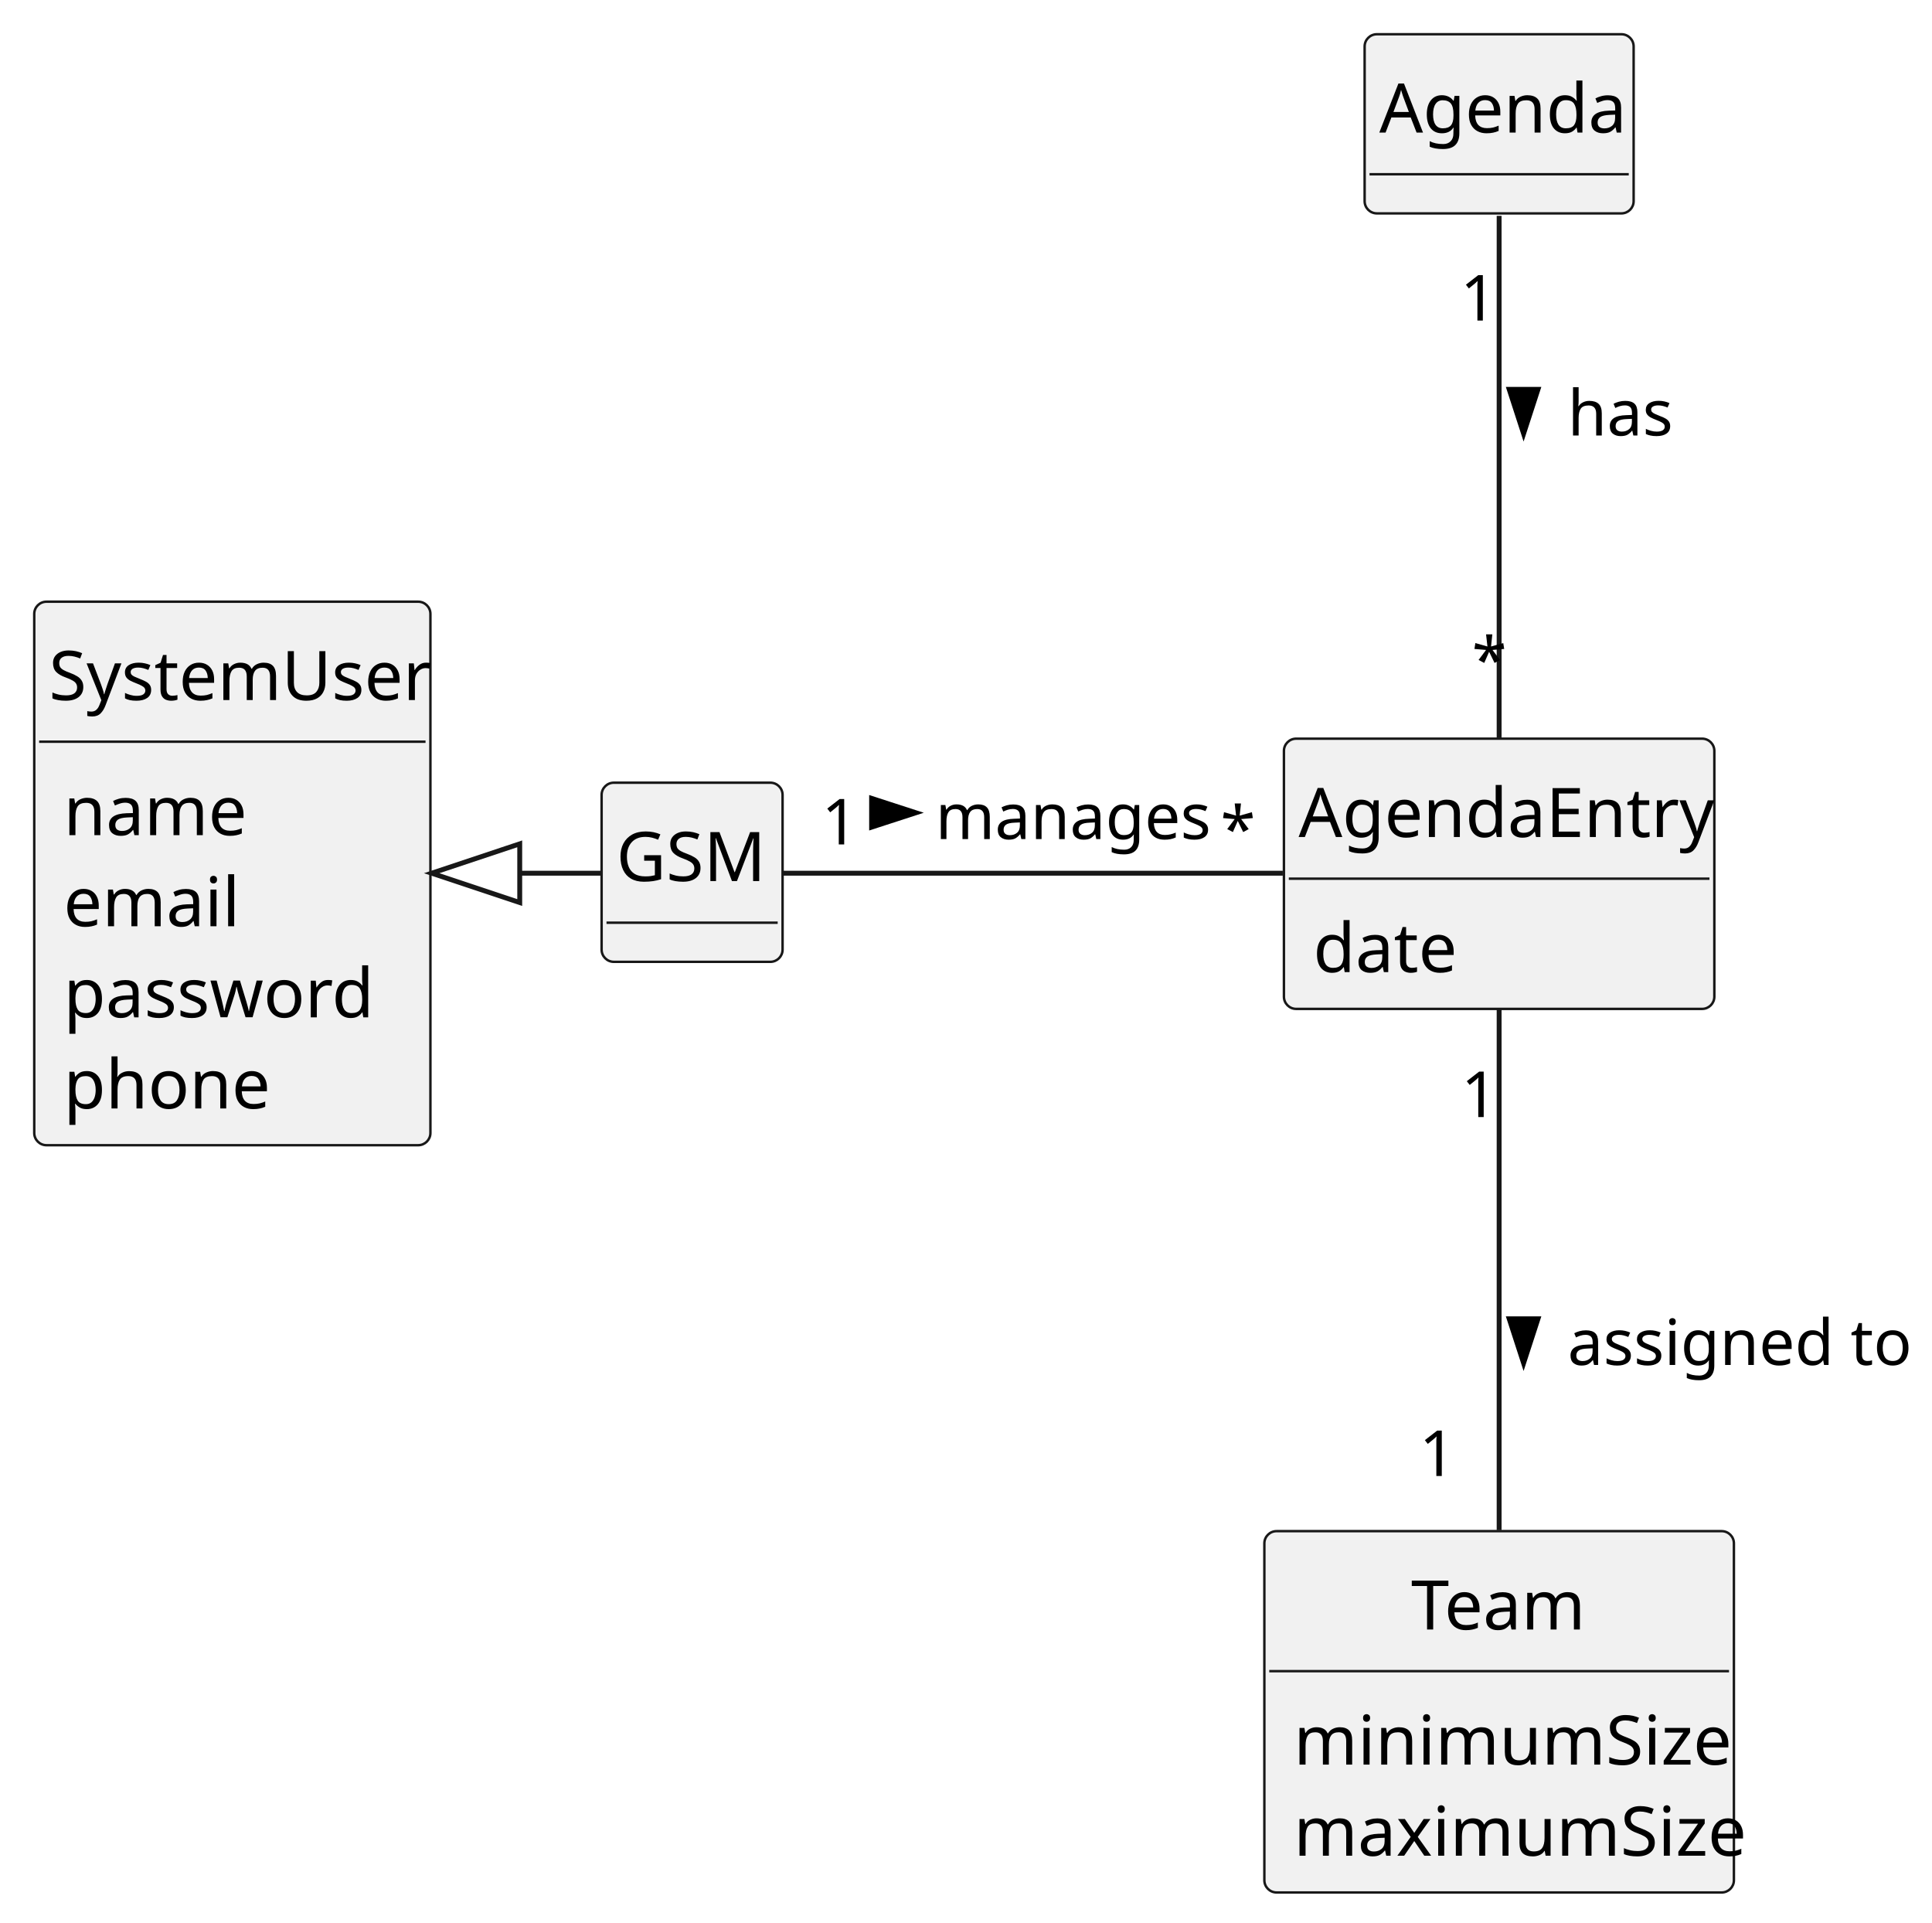
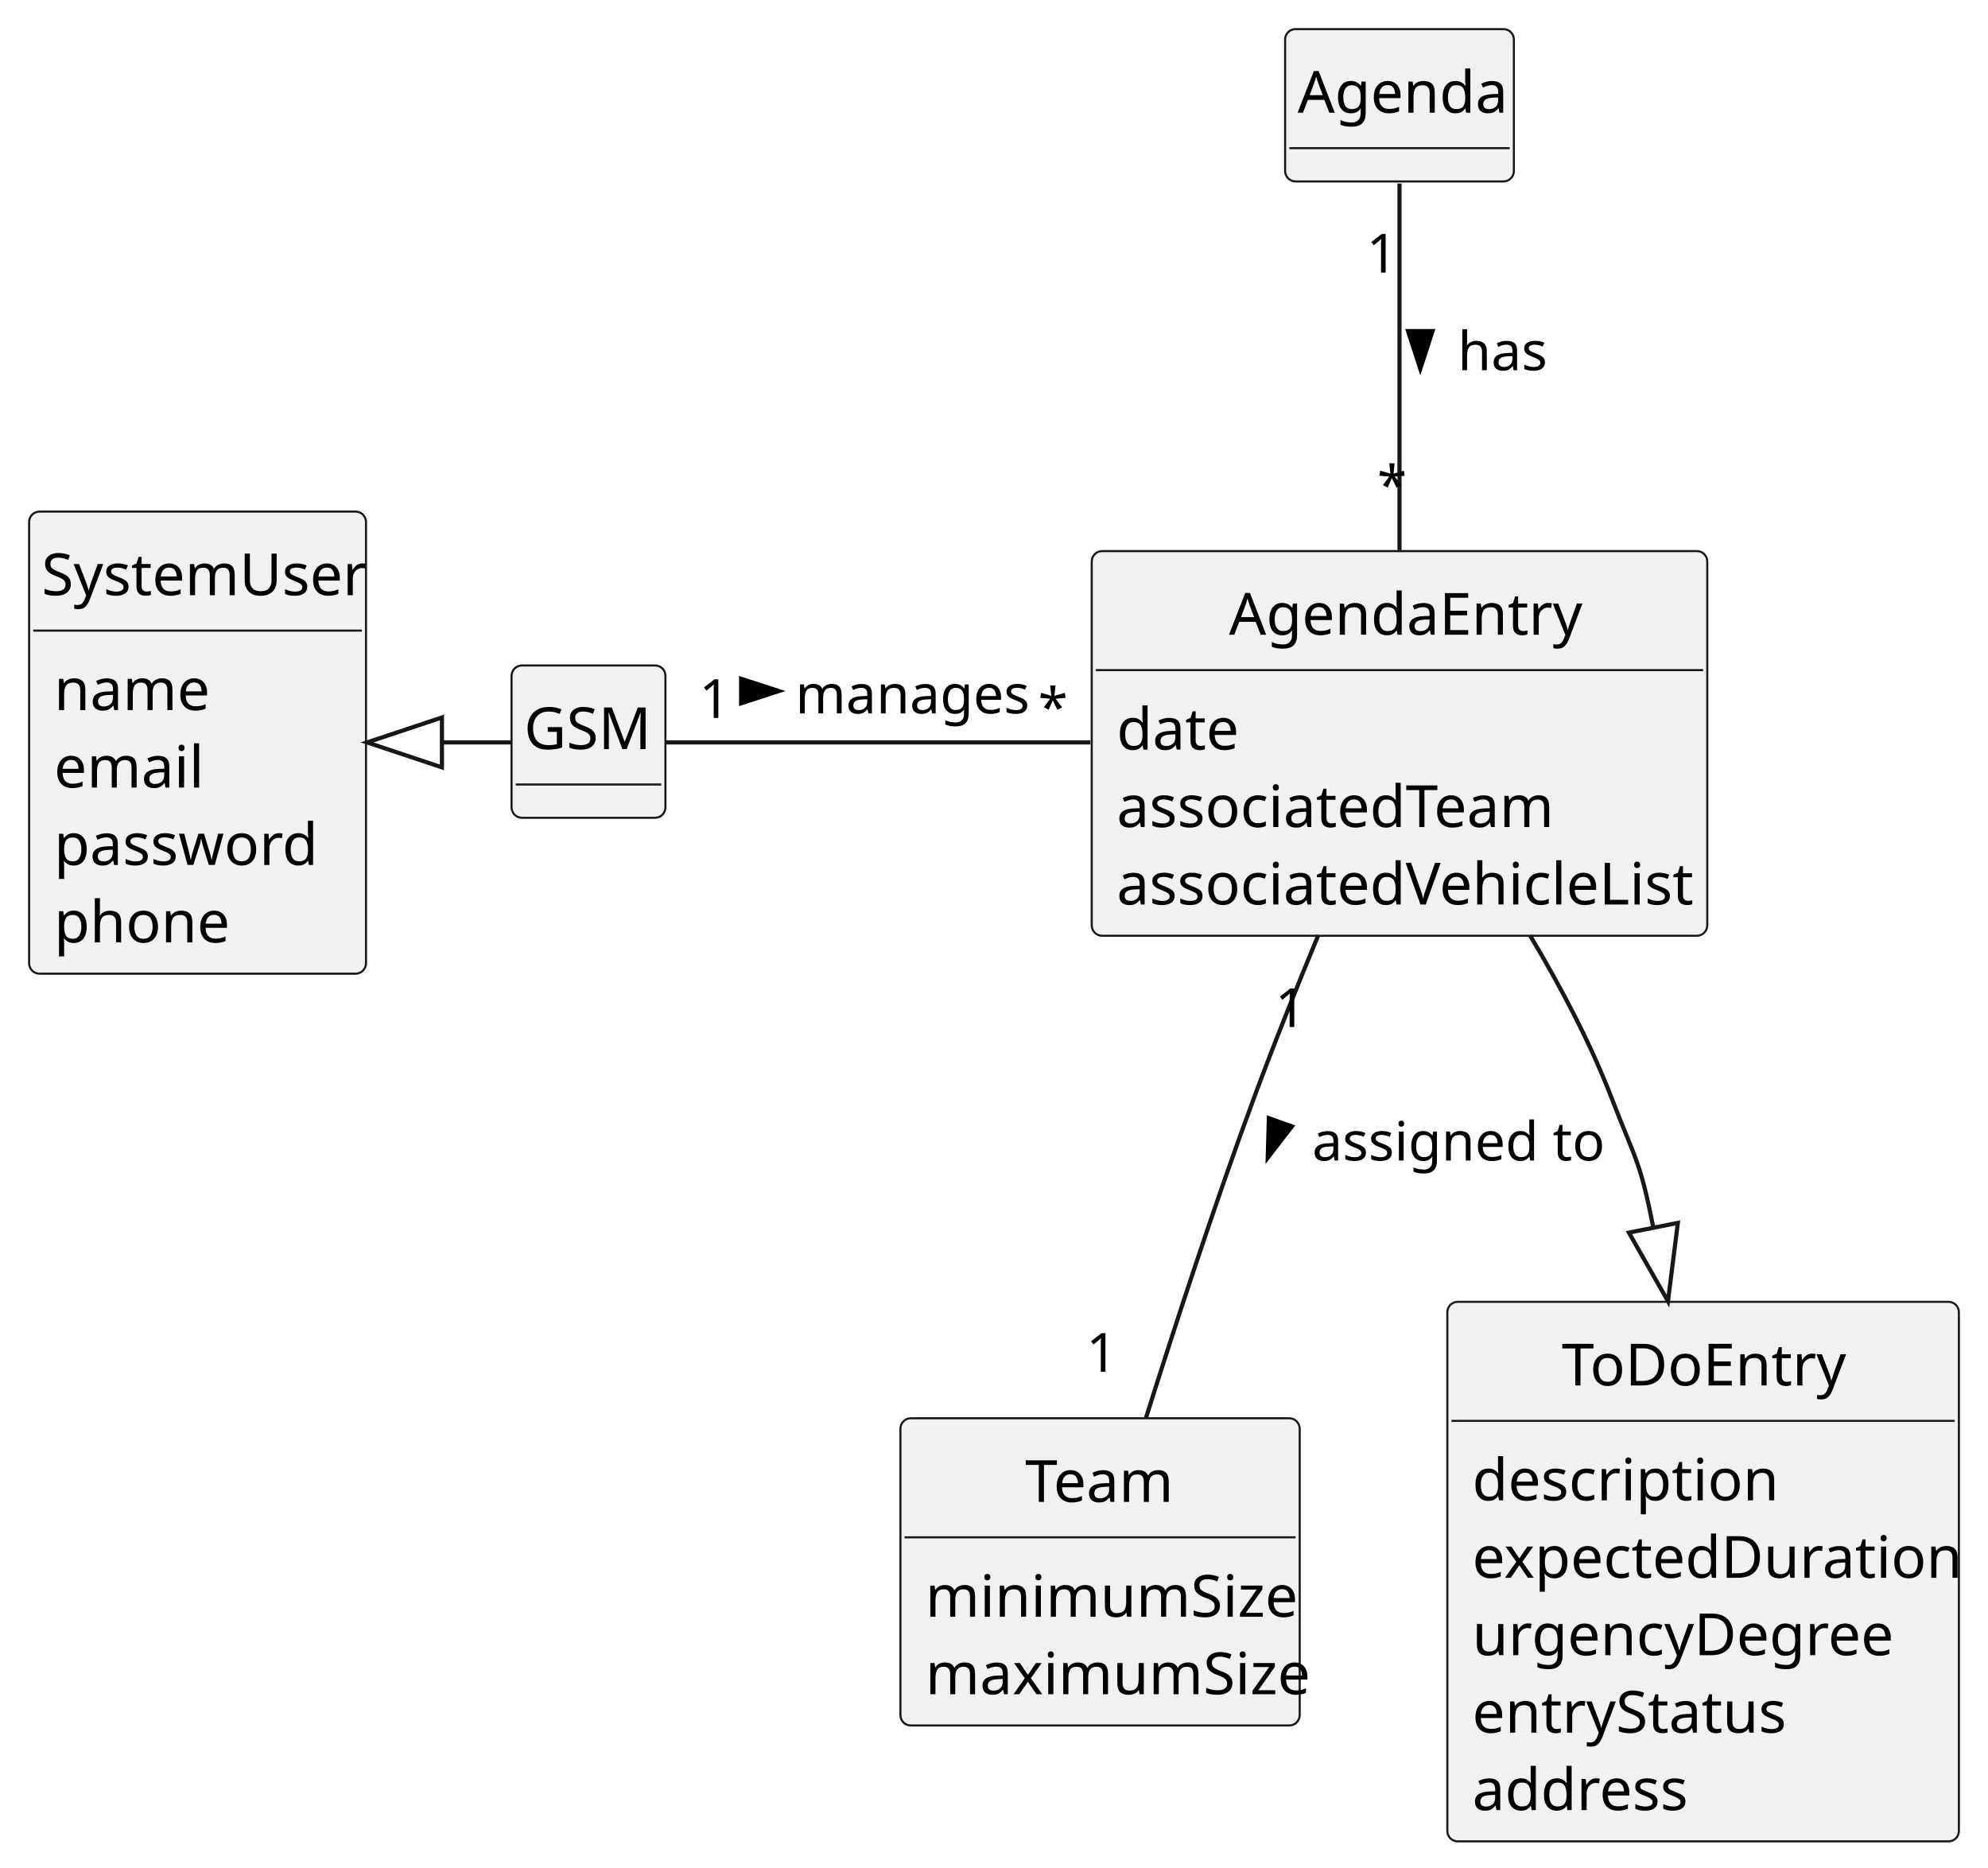
- <svg xmlns="http://www.w3.org/2000/svg" contentStyleType="text/css" height="393px" preserveAspectRatio="none" style="width:395px;height:393px;background:#FFFFFF;" version="1.1" viewBox="0 0 395 393" width="395px" zoomAndPan="magnify">
+ <svg xmlns="http://www.w3.org/2000/svg" contentStyleType="text/css" height="449px" preserveAspectRatio="none" style="width:478px;height:449px;background:#FFFFFF;" version="1.1" viewBox="0 0 478 449" width="478px" zoomAndPan="magnify">
  <defs />
  <g>
    <g id="elem_GSM">
      <rect codeLine="13" fill="#F1F1F1" height="36.621" id="GSM" rx="2.5" ry="2.5" style="stroke:#181818;stroke-width:0.5;" width="37" x="123" y="160" />
      <text fill="#000000" font-family="sans-serif" font-size="14" lengthAdjust="spacing" textLength="31" x="126" y="180.107">GSM</text>
      <line style="stroke:#181818;stroke-width:0.5;" x1="124" x2="159" y1="188.621" y2="188.621" />
    </g>
    <g id="elem_SystemUser">
      <rect codeLine="17" fill="#F1F1F1" height="111.106" id="SystemUser" rx="2.5" ry="2.5" style="stroke:#181818;stroke-width:0.5;" width="81" x="7" y="123" />
      <text fill="#000000" font-family="sans-serif" font-size="14" lengthAdjust="spacing" textLength="75" x="10" y="143.107">SystemUser</text>
      <line style="stroke:#181818;stroke-width:0.5;" x1="8" x2="87" y1="151.621" y2="151.621" />
      <text fill="#000000" font-family="sans-serif" font-size="14" lengthAdjust="spacing" textLength="35" x="13" y="170.728">name</text>
      <text fill="#000000" font-family="sans-serif" font-size="14" lengthAdjust="spacing" textLength="33" x="13" y="189.35">email</text>
      <text fill="#000000" font-family="sans-serif" font-size="14" lengthAdjust="spacing" textLength="60" x="13" y="207.971">password</text>
      <text fill="#000000" font-family="sans-serif" font-size="14" lengthAdjust="spacing" textLength="40" x="13" y="226.592">phone</text>
    </g>
    <g id="elem_Team">
-       <rect codeLine="25" fill="#F1F1F1" height="73.863" id="Team" rx="2.5" ry="2.5" style="stroke:#181818;stroke-width:0.5;" width="96" x="258.5" y="313" />
-       <text fill="#000000" font-family="sans-serif" font-size="14" lengthAdjust="spacing" textLength="36" x="288.5" y="333.107">Team</text>
-       <line style="stroke:#181818;stroke-width:0.5;" x1="259.5" x2="353.5" y1="341.621" y2="341.621" />
-       <text fill="#000000" font-family="sans-serif" font-size="14" lengthAdjust="spacing" textLength="81" x="264.5" y="360.728">minimumSize</text>
-       <text fill="#000000" font-family="sans-serif" font-size="14" lengthAdjust="spacing" textLength="84" x="264.5" y="379.35">maximumSize</text>
+       <rect codeLine="25" fill="#F1F1F1" height="73.863" id="Team" rx="2.5" ry="2.5" style="stroke:#181818;stroke-width:0.5;" width="96" x="216.5" y="341" />
+       <text fill="#000000" font-family="sans-serif" font-size="14" lengthAdjust="spacing" textLength="36" x="246.5" y="361.107">Team</text>
+       <line style="stroke:#181818;stroke-width:0.5;" x1="217.5" x2="311.5" y1="369.621" y2="369.621" />
+       <text fill="#000000" font-family="sans-serif" font-size="14" lengthAdjust="spacing" textLength="81" x="222.5" y="388.728">minimumSize</text>
+       <text fill="#000000" font-family="sans-serif" font-size="14" lengthAdjust="spacing" textLength="84" x="222.5" y="407.35">maximumSize</text>
    </g>
    <g id="elem_Agenda">
-       <rect codeLine="31" fill="#F1F1F1" height="36.621" id="Agenda" rx="2.5" ry="2.5" style="stroke:#181818;stroke-width:0.5;" width="55" x="279" y="7" />
-       <text fill="#000000" font-family="sans-serif" font-size="14" lengthAdjust="spacing" textLength="49" x="282" y="27.107">Agenda</text>
-       <line style="stroke:#181818;stroke-width:0.5;" x1="280" x2="333" y1="35.621" y2="35.621" />
+       <rect codeLine="31" fill="#F1F1F1" height="36.621" id="Agenda" rx="2.5" ry="2.5" style="stroke:#181818;stroke-width:0.5;" width="55" x="309" y="7" />
+       <text fill="#000000" font-family="sans-serif" font-size="14" lengthAdjust="spacing" textLength="49" x="312" y="27.107">Agenda</text>
+       <line style="stroke:#181818;stroke-width:0.5;" x1="310" x2="363" y1="35.621" y2="35.621" />
    </g>
    <g id="elem_AgendaEntry">
-       <rect codeLine="34" fill="#F1F1F1" height="55.242" id="AgendaEntry" rx="2.5" ry="2.5" style="stroke:#181818;stroke-width:0.5;" width="88" x="262.5" y="151" />
-       <text fill="#000000" font-family="sans-serif" font-size="14" lengthAdjust="spacing" textLength="82" x="265.5" y="171.107">AgendaEntry</text>
-       <line style="stroke:#181818;stroke-width:0.5;" x1="263.5" x2="349.5" y1="179.621" y2="179.621" />
-       <text fill="#000000" font-family="sans-serif" font-size="14" lengthAdjust="spacing" textLength="28" x="268.5" y="198.728">date</text>
+       <rect codeLine="34" fill="#F1F1F1" height="92.484" id="AgendaEntry" rx="2.5" ry="2.5" style="stroke:#181818;stroke-width:0.5;" width="148" x="262.5" y="132.5" />
+       <text fill="#000000" font-family="sans-serif" font-size="14" lengthAdjust="spacing" textLength="82" x="295.5" y="152.607">AgendaEntry</text>
+       <line style="stroke:#181818;stroke-width:0.5;" x1="263.5" x2="409.5" y1="161.121" y2="161.121" />
+       <text fill="#000000" font-family="sans-serif" font-size="14" lengthAdjust="spacing" textLength="28" x="268.5" y="180.228">date</text>
+       <text fill="#000000" font-family="sans-serif" font-size="14" lengthAdjust="spacing" textLength="104" x="268.5" y="198.85">associatedTeam</text>
+       <text fill="#000000" font-family="sans-serif" font-size="14" lengthAdjust="spacing" textLength="136" x="268.5" y="217.471">associatedVehicleList</text>
+     </g>
+     <g id="elem_ToDoEntry">
+       <rect codeLine="41" fill="#F1F1F1" height="129.727" id="ToDoEntry" rx="2.5" ry="2.5" style="stroke:#181818;stroke-width:0.5;" width="123" x="348" y="313" />
+       <text fill="#000000" font-family="sans-serif" font-size="14" lengthAdjust="spacing" textLength="68" x="375.5" y="333.107">ToDoEntry</text>
+       <line style="stroke:#181818;stroke-width:0.5;" x1="349" x2="470" y1="341.621" y2="341.621" />
+       <text fill="#000000" font-family="sans-serif" font-size="14" lengthAdjust="spacing" textLength="69" x="354" y="360.728">description</text>
+       <text fill="#000000" font-family="sans-serif" font-size="14" lengthAdjust="spacing" textLength="111" x="354" y="379.35">expectedDuration</text>
+       <text fill="#000000" font-family="sans-serif" font-size="14" lengthAdjust="spacing" textLength="98" x="354" y="397.971">urgencyDegree</text>
+       <text fill="#000000" font-family="sans-serif" font-size="14" lengthAdjust="spacing" textLength="72" x="354" y="416.592">entryStatus</text>
+       <text fill="#000000" font-family="sans-serif" font-size="14" lengthAdjust="spacing" textLength="51" x="354" y="435.213">address</text>
    </g>
    <g id="link_SystemUser_GSM">
-       <path codeLine="42" d="M106.26,178.5 C117.77,178.5 111.27,178.5 122.78,178.5 " fill="none" id="SystemUser-backto-GSM" style="stroke:#181818;stroke-width:1.0;" />
+       <path codeLine="53" d="M106.26,178.5 C117.77,178.5 111.27,178.5 122.78,178.5 " fill="none" id="SystemUser-backto-GSM" style="stroke:#181818;stroke-width:1.0;" />
      <polygon fill="none" points="88.26,178.5,106.26,184.5,106.26,172.5,88.26,178.5" style="stroke:#181818;stroke-width:1.0;" />
    </g>
    <g id="link_GSM_AgendaEntry">
-       <path codeLine="43" d="M160.11,178.5 C184.72,178.5 228.87,178.5 262.27,178.5 " fill="none" id="GSM-AgendaEntry" style="stroke:#181818;stroke-width:1.0;" />
+       <path codeLine="54" d="M160.2,178.5 C183.65,178.5 225.26,178.5 262.17,178.5 " fill="none" id="GSM-AgendaEntry" style="stroke:#181818;stroke-width:1.0;" />
      <polygon fill="#000000" points="187.25,166.145,178.205,163.207,178.205,169.084,187.25,166.145" style="stroke:#000000;stroke-width:1.0;" />
      <text fill="#000000" font-family="sans-serif" font-size="13" lengthAdjust="spacing" textLength="53" x="191.25" y="171.528">manages</text>
-       <text fill="#000000" font-family="sans-serif" font-size="13" lengthAdjust="spacing" textLength="7" x="167.987" y="172.619">1</text>
-       <text fill="#000000" font-family="sans-serif" font-size="13" lengthAdjust="spacing" textLength="5" x="249.53" y="174.125">*</text>
+       <text fill="#000000" font-family="sans-serif" font-size="13" lengthAdjust="spacing" textLength="7" x="168.109" y="172.619">1</text>
+       <text fill="#000000" font-family="sans-serif" font-size="13" lengthAdjust="spacing" textLength="5" x="249.607" y="174.682">*</text>
    </g>
    <g id="link_AgendaEntry_Team">
-       <path codeLine="44" d="M306.5,206.36 C306.5,235.11 306.5,280.89 306.5,312.8 " fill="none" id="AgendaEntry-Team" style="stroke:#181818;stroke-width:1.0;" />
-       <polygon fill="#000000" points="311.5,278.646,314.439,269.6,308.561,269.6,311.5,278.646" style="stroke:#000000;stroke-width:1.0;" />
-       <text fill="#000000" font-family="sans-serif" font-size="13" lengthAdjust="spacing" textLength="67" x="320.5" y="279.028">assigned to</text>
-       <text fill="#000000" font-family="sans-serif" font-size="13" lengthAdjust="spacing" textLength="7" x="298.734" y="228.347">1</text>
-       <text fill="#000000" font-family="sans-serif" font-size="13" lengthAdjust="spacing" textLength="7" x="290.164" y="301.726">1</text>
+       <path codeLine="55" d="M316.97,224.86 C311.75,237.46 306.24,251.19 301.5,264 C292.08,289.46 282.57,318.58 275.55,340.88 " fill="none" id="AgendaEntry-Team" style="stroke:#181818;stroke-width:1.0;" />
+       <polygon fill="#000000" points="304.819,278.354,310.628,270.824,305.092,268.848,304.819,278.354" style="stroke:#000000;stroke-width:1.0;" />
+       <text fill="#000000" font-family="sans-serif" font-size="13" lengthAdjust="spacing" textLength="67" x="315.5" y="279.028">assigned to</text>
+       <text fill="#000000" font-family="sans-serif" font-size="13" lengthAdjust="spacing" textLength="7" x="306.587" y="246.932">1</text>
+       <text fill="#000000" font-family="sans-serif" font-size="13" lengthAdjust="spacing" textLength="7" x="261.182" y="329.82">1</text>
    </g>
    <g id="link_Agenda_AgendaEntry">
-       <path codeLine="45" d="M306.5,44.12 C306.5,70.41 306.5,120.12 306.5,150.87 " fill="none" id="Agenda-AgendaEntry" style="stroke:#181818;stroke-width:1.0;" />
-       <polygon fill="#000000" points="311.5,88.645,314.439,79.6,308.561,79.6,311.5,88.645" style="stroke:#000000;stroke-width:1.0;" />
-       <text fill="#000000" font-family="sans-serif" font-size="13" lengthAdjust="spacing" textLength="21" x="320.5" y="89.028">has</text>
-       <text fill="#000000" font-family="sans-serif" font-size="13" lengthAdjust="spacing" textLength="7" x="298.559" y="65.527">1</text>
-       <text fill="#000000" font-family="sans-serif" font-size="13" lengthAdjust="spacing" textLength="5" x="300.922" y="139.549">*</text>
+       <path codeLine="56" d="M336.5,44.12 C336.5,65.59 336.5,102.67 336.5,132.29 " fill="none" id="Agenda-AgendaEntry" style="stroke:#181818;stroke-width:1.0;" />
+       <polygon fill="#000000" points="341.5,88.645,344.439,79.6,338.561,79.6,341.5,88.645" style="stroke:#000000;stroke-width:1.0;" />
+       <text fill="#000000" font-family="sans-serif" font-size="13" lengthAdjust="spacing" textLength="21" x="350.5" y="89.028">has</text>
+       <text fill="#000000" font-family="sans-serif" font-size="13" lengthAdjust="spacing" textLength="7" x="328.559" y="65.527">1</text>
+       <text fill="#000000" font-family="sans-serif" font-size="13" lengthAdjust="spacing" textLength="5" x="331.133" y="121.269">*</text>
+     </g>
+     <g id="link_AgendaEntry_ToDoEntry">
+       <path codeLine="57" d="M367.89,224.93 C375.23,237.18 382.39,250.73 387.5,264 C393.43,279.39 394.313,278.935 397.543,295.195 " fill="none" id="AgendaEntry-to-ToDoEntry" style="stroke:#181818;stroke-width:1.0;" />
+       <polygon fill="none" points="401.05,312.85,403.428,294.026,391.658,296.364,401.05,312.85" style="stroke:#181818;stroke-width:1.0;" />
    </g>
  </g>
</svg>
